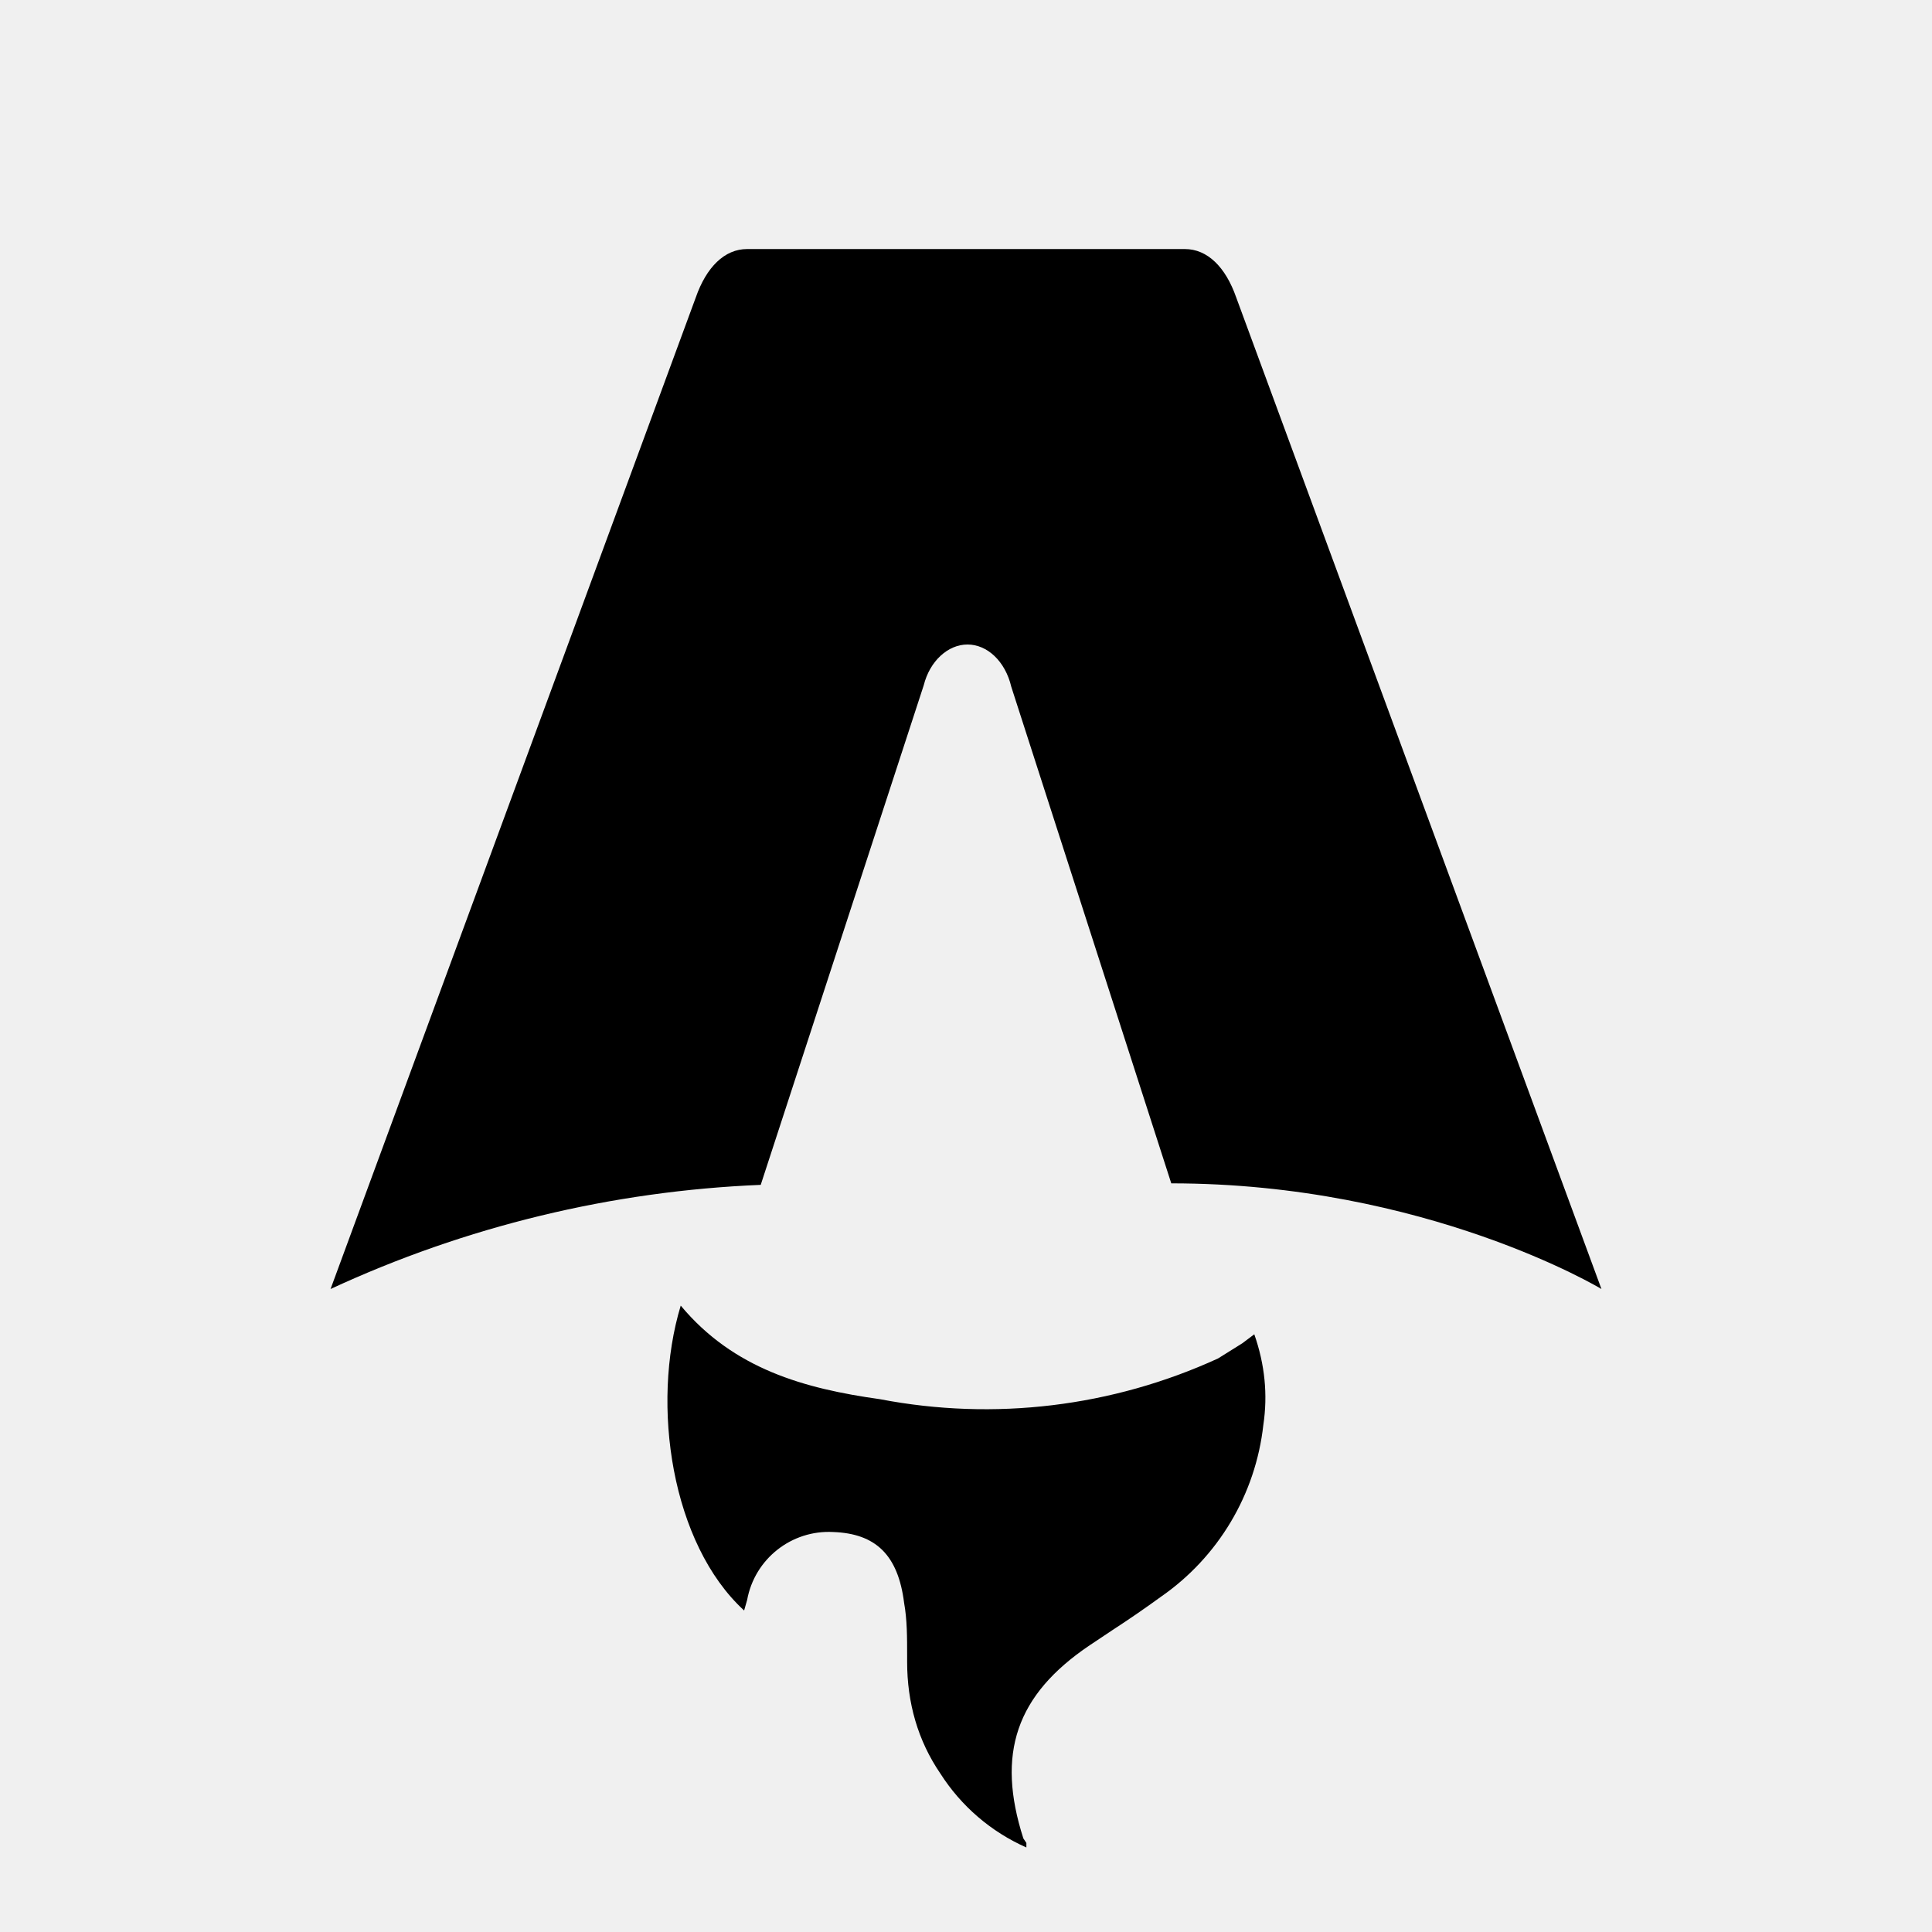
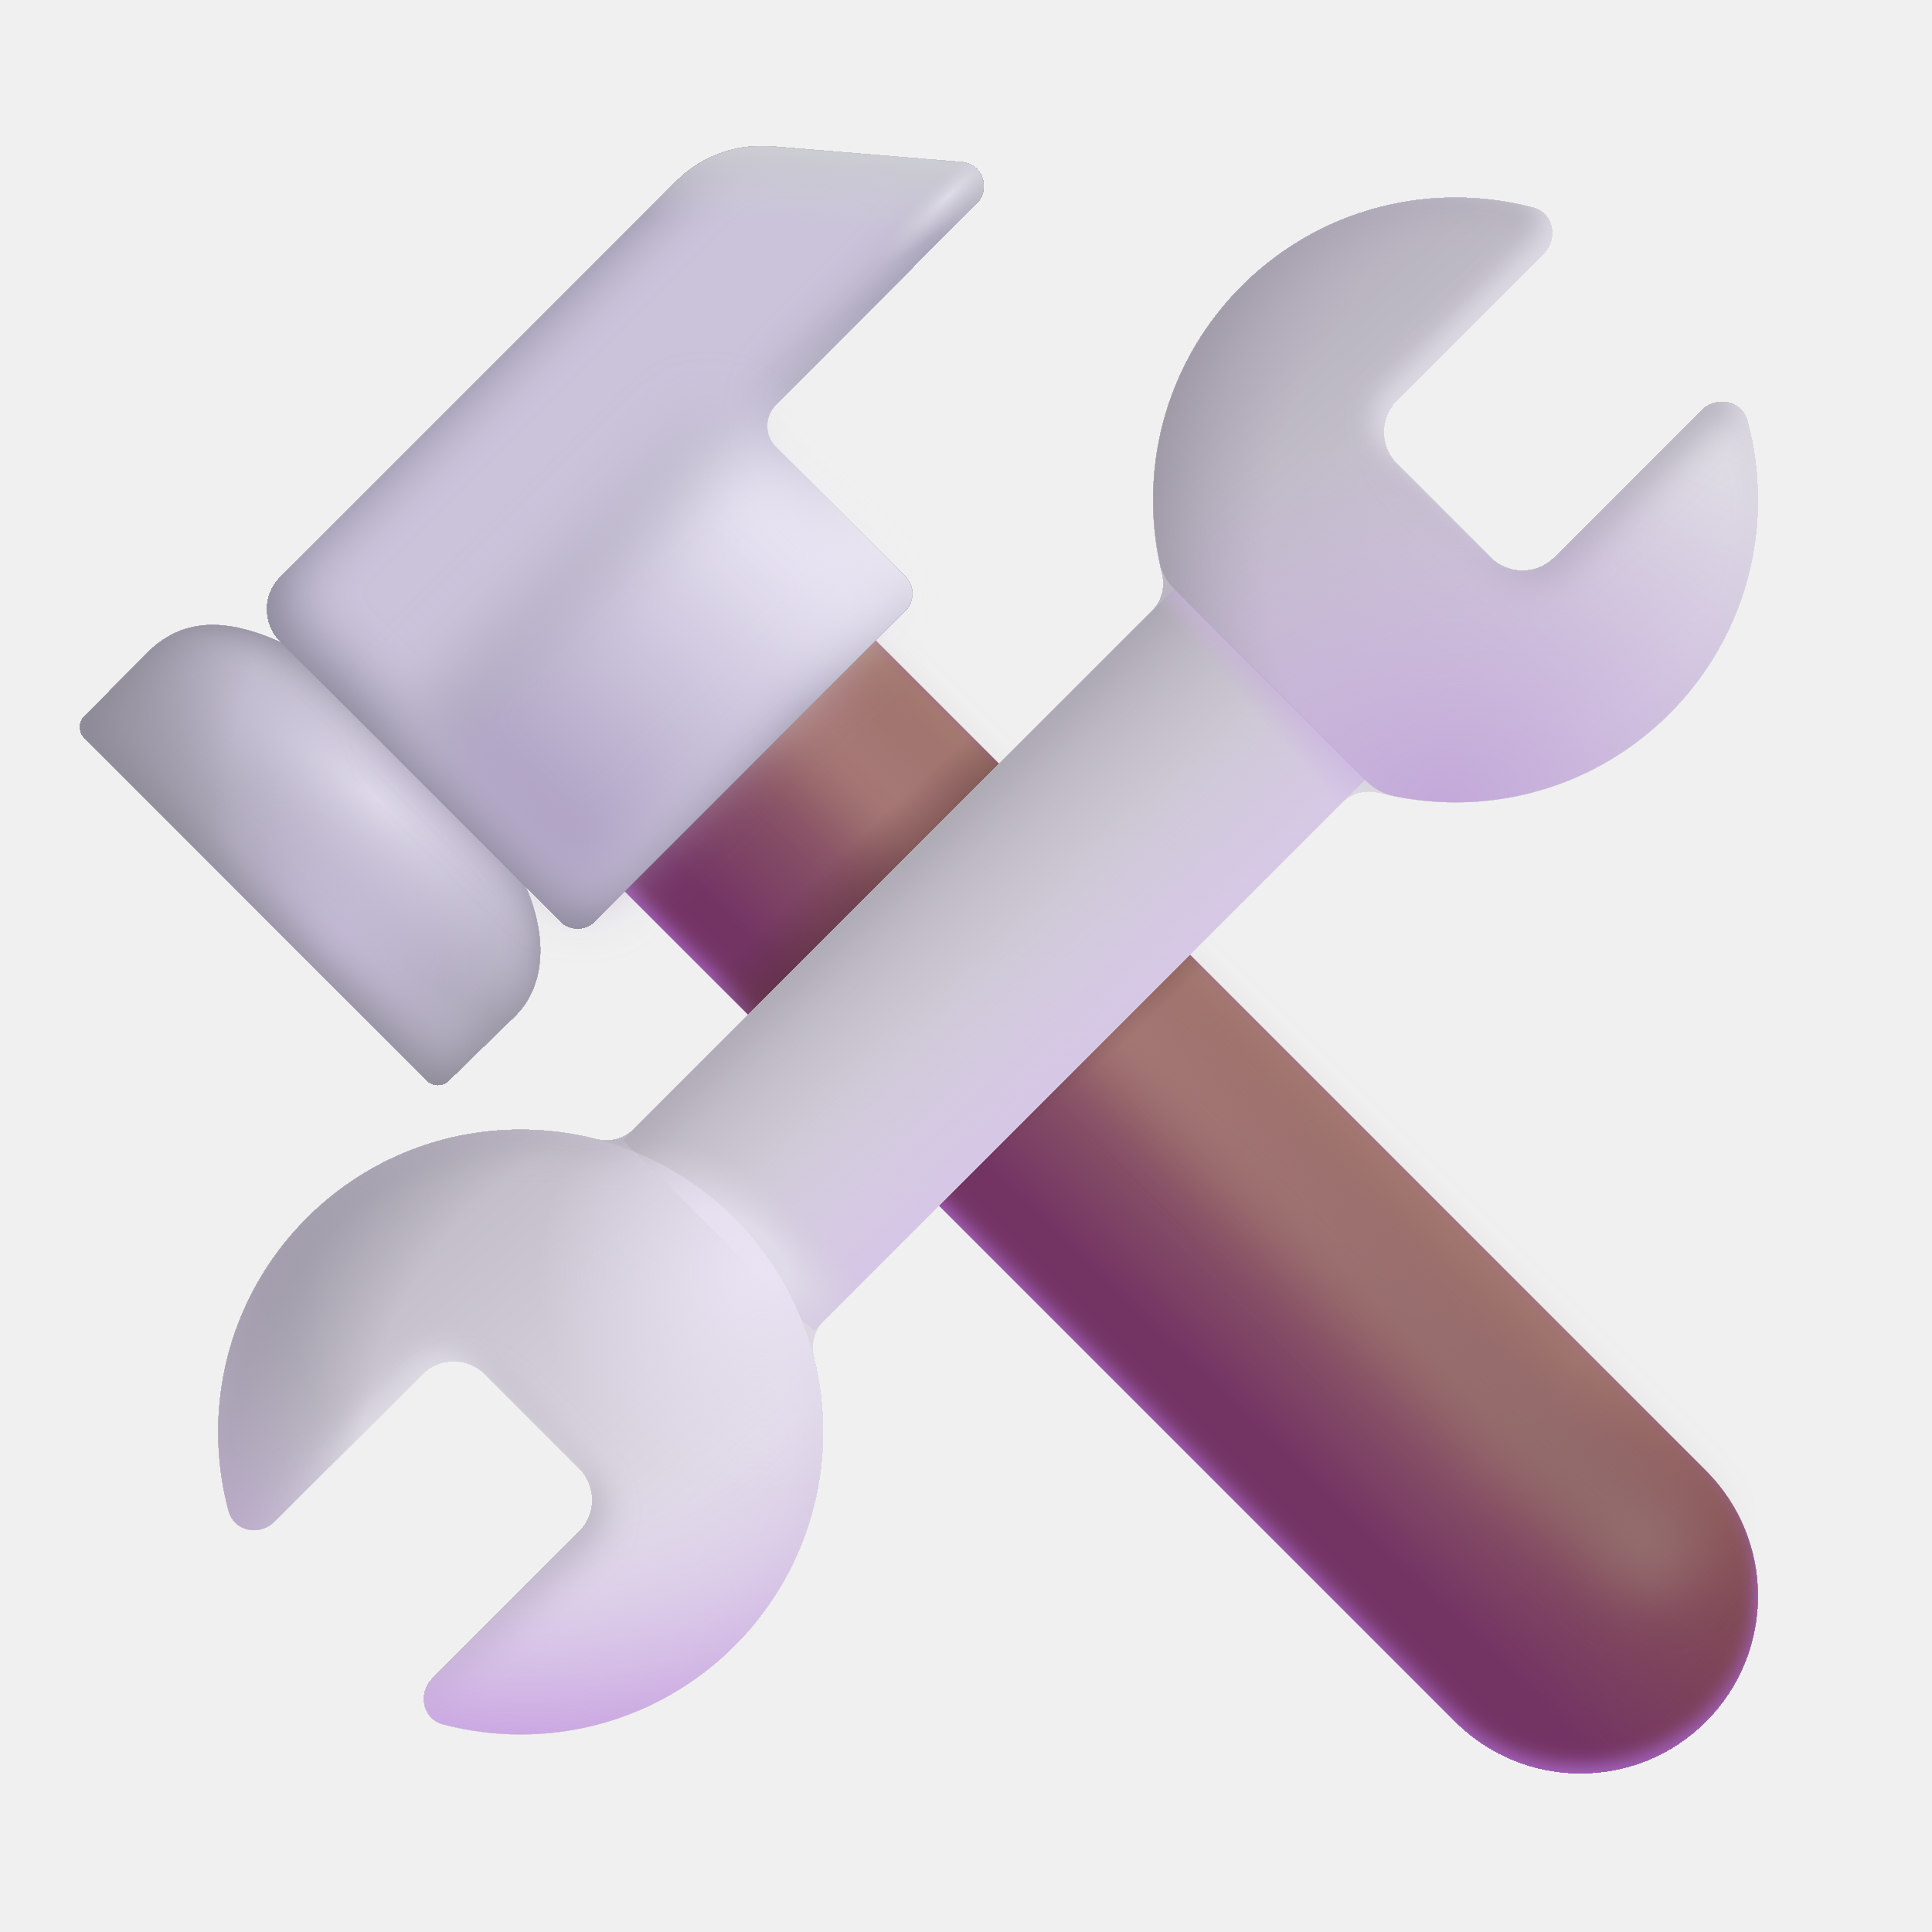
- <svg xmlns="http://www.w3.org/2000/svg" fill="none" viewBox="0 0 128 128">
-   <path d="M50.4 78.5a75.1 75.1 0 0 0-28.5 6.9l24.2-65.7c.7-2 1.9-3.2 3.4-3.2h29c1.5 0 2.7 1.2 3.4 3.2l24.2 65.7s-11.6-7-28.5-7L67 45.5c-.4-1.7-1.6-2.8-2.9-2.8-1.3 0-2.5 1.1-2.9 2.7L50.4 78.5Zm-1.1 28.2Zm-4.2-20.2c-2 6.6-.6 15.8 4.2 20.2a17.5 17.5 0 0 1 .2-.7 5.5 5.5 0 0 1 5.7-4.5c2.8.1 4.3 1.5 4.7 4.7.2 1.1.2 2.3.2 3.5v.4c0 2.7.7 5.2 2.2 7.4a13 13 0 0 0 5.7 4.9v-.3l-.2-.3c-1.8-5.6-.5-9.5 4.4-12.8l1.5-1a73 73 0 0 0 3.2-2.2 16 16 0 0 0 6.8-11.4c.3-2 .1-4-.6-6l-.8.6-1.6 1a37 37 0 0 1-22.4 2.7c-5-.7-9.7-2-13.2-6.2Z" />
-   <style>
-         path { fill: #000; }
-         @media (prefers-color-scheme: dark) {
-             path { fill: #FFF; }
-         }
-     </style>
+ <svg xmlns="http://www.w3.org/2000/svg" width="32" height="32" viewBox="0 0 32 32" fill="none">
+   <g filter="url(#filter0_i_18_23916)">
+     <path d="M11.894 7.997L28.255 24.359C29.402 25.505 29.402 27.364 28.255 28.511C27.109 29.658 25.25 29.658 24.103 28.511L7.742 12.15L11.894 7.997Z" fill="#A3796E" />
+     <path d="M11.894 7.997L28.255 24.359C29.402 25.505 29.402 27.364 28.255 28.511C27.109 29.658 25.25 29.658 24.103 28.511L7.742 12.15L11.894 7.997Z" fill="url(#paint0_linear_18_23916)" />
+     <path d="M11.894 7.997L28.255 24.359C29.402 25.505 29.402 27.364 28.255 28.511C27.109 29.658 25.25 29.658 24.103 28.511L7.742 12.15L11.894 7.997Z" fill="url(#paint1_linear_18_23916)" />
+   </g>
+   <g filter="url(#filter1_f_18_23916)">
+     <path d="M11.855 11.255C11.556 10.956 11.556 10.471 11.855 10.172C12.154 9.873 12.638 9.873 12.937 10.172L27.834 25.069C28.133 25.367 28.133 25.852 27.834 26.151C27.535 26.45 27.05 26.45 26.751 26.151L11.855 11.255Z" fill="url(#paint2_linear_18_23916)" />
+     <path d="M11.855 11.255C11.556 10.956 11.556 10.471 11.855 10.172C12.154 9.873 12.638 9.873 12.937 10.172L27.834 25.069C28.133 25.367 28.133 25.852 27.834 26.151C27.535 26.45 27.05 26.45 26.751 26.151L11.855 11.255Z" fill="url(#paint3_radial_18_23916)" />
+   </g>
+   <g filter="url(#filter2_i_18_23916)">
+     <path d="M2.433 10.818C3.147 10.104 4.004 10.309 4.927 10.768C5.104 10.855 5.262 10.974 5.401 11.114L8.244 13.957C8.344 14.056 8.434 14.165 8.505 14.287C9.073 15.268 9.109 16.251 8.535 16.825L7.43 17.899C7.333 17.996 7.174 17.996 7.077 17.899L1.399 12.221C1.301 12.123 1.301 11.965 1.399 11.867L2.433 10.818Z" fill="#ADA9B9" />
+     <path d="M2.433 10.818C3.147 10.104 4.004 10.309 4.927 10.768C5.104 10.855 5.262 10.974 5.401 11.114L8.244 13.957C8.344 14.056 8.434 14.165 8.505 14.287C9.073 15.268 9.109 16.251 8.535 16.825L7.43 17.899C7.333 17.996 7.174 17.996 7.077 17.899L1.399 12.221C1.301 12.123 1.301 11.965 1.399 11.867L2.433 10.818Z" fill="url(#paint4_radial_18_23916)" />
+     <path d="M2.433 10.818C3.147 10.104 4.004 10.309 4.927 10.768C5.104 10.855 5.262 10.974 5.401 11.114L8.244 13.957C8.344 14.056 8.434 14.165 8.505 14.287C9.073 15.268 9.109 16.251 8.535 16.825L7.43 17.899C7.333 17.996 7.174 17.996 7.077 17.899L1.399 12.221C1.301 12.123 1.301 11.965 1.399 11.867L2.433 10.818Z" fill="url(#paint5_radial_18_23916)" />
+     <path d="M2.433 10.818C3.147 10.104 4.004 10.309 4.927 10.768C5.104 10.855 5.262 10.974 5.401 11.114L8.244 13.957C8.344 14.056 8.434 14.165 8.505 14.287C9.073 15.268 9.109 16.251 8.535 16.825L7.43 17.899C7.333 17.996 7.174 17.996 7.077 17.899L1.399 12.221C1.301 12.123 1.301 11.965 1.399 11.867L2.433 10.818Z" fill="url(#paint6_radial_18_23916)" />
+     <path d="M2.433 10.818C3.147 10.104 4.004 10.309 4.927 10.768C5.104 10.855 5.262 10.974 5.401 11.114L8.244 13.957C8.344 14.056 8.434 14.165 8.505 14.287C9.073 15.268 9.109 16.251 8.535 16.825L7.43 17.899C7.333 17.996 7.174 17.996 7.077 17.899L1.399 12.221C1.301 12.123 1.301 11.965 1.399 11.867L2.433 10.818Z" fill="url(#paint7_radial_18_23916)" />
+   </g>
+   <path d="M11.894 7.997L28.255 24.359C29.402 25.505 29.402 27.364 28.255 28.511C27.109 29.658 25.25 29.658 24.103 28.511L7.742 12.15L11.894 7.997Z" fill="url(#paint8_radial_18_23916)" />
+   <g filter="url(#filter3_i_18_23916)">
+     <path d="M12.853 6.704C12.658 6.899 12.659 7.215 12.854 7.41L14.994 9.55C15.15 9.707 15.15 9.96 14.994 10.116L9.849 15.261C9.693 15.418 9.439 15.418 9.283 15.261L4.643 10.621C4.35 10.329 4.35 9.854 4.643 9.561L11.2 3.004C11.616 2.588 12.193 2.377 12.778 2.425L15.927 2.684C16.266 2.712 16.417 3.124 16.177 3.365L12.853 6.704Z" fill="#CAC3DA" />
+   </g>
+   <path d="M12.853 6.704C12.658 6.899 12.659 7.215 12.854 7.41L14.994 9.55C15.15 9.707 15.15 9.96 14.994 10.116L9.849 15.261C9.693 15.418 9.439 15.418 9.283 15.261L4.643 10.621C4.35 10.329 4.35 9.854 4.643 9.561L11.2 3.004C11.616 2.588 12.193 2.377 12.778 2.425L15.927 2.684C16.266 2.712 16.417 3.124 16.177 3.365L12.853 6.704Z" fill="url(#paint9_linear_18_23916)" />
+   <path d="M12.853 6.704C12.658 6.899 12.659 7.215 12.854 7.41L14.994 9.55C15.15 9.707 15.15 9.96 14.994 10.116L9.849 15.261C9.693 15.418 9.439 15.418 9.283 15.261L4.643 10.621C4.35 10.329 4.35 9.854 4.643 9.561L11.2 3.004C11.616 2.588 12.193 2.377 12.778 2.425L15.927 2.684C16.266 2.712 16.417 3.124 16.177 3.365L12.853 6.704Z" fill="url(#paint10_radial_18_23916)" />
+   <path d="M12.853 6.704C12.658 6.899 12.659 7.215 12.854 7.41L14.994 9.55C15.15 9.707 15.15 9.96 14.994 10.116L9.849 15.261C9.693 15.418 9.439 15.418 9.283 15.261L4.643 10.621C4.35 10.329 4.35 9.854 4.643 9.561L11.2 3.004C11.616 2.588 12.193 2.377 12.778 2.425L15.927 2.684C16.266 2.712 16.417 3.124 16.177 3.365L12.853 6.704Z" fill="url(#paint11_radial_18_23916)" />
+   <g filter="url(#filter4_f_18_23916)">
+     <rect x="6.621" y="11.927" width="7.225" height="4.278" transform="rotate(-45 6.62115 11.9265)" fill="url(#paint12_linear_18_23916)" />
+     <rect x="6.621" y="11.927" width="7.225" height="4.278" transform="rotate(-45 6.62115 11.9265)" fill="url(#paint13_linear_18_23916)" />
+   </g>
+   <g filter="url(#filter5_ii_18_23916)">
+     <path d="M25.388 3.439C25.73 3.529 25.813 3.95 25.564 4.2L23.14 6.624C22.847 6.917 22.847 7.392 23.14 7.685L24.688 9.234C24.981 9.526 25.456 9.526 25.749 9.234L28.182 6.801C28.431 6.552 28.851 6.634 28.943 6.974C29.055 7.391 29.115 7.829 29.115 8.281C29.115 11.047 26.873 13.289 24.108 13.289C23.673 13.289 23.251 13.234 22.849 13.13C22.628 13.072 22.389 13.125 22.227 13.287L13.638 21.876C13.478 22.036 13.425 22.273 13.48 22.493C13.579 22.885 13.631 23.296 13.631 23.719C13.631 26.485 11.389 28.727 8.623 28.727C8.181 28.727 7.751 28.669 7.342 28.561C7.001 28.471 6.917 28.05 7.167 27.8L9.591 25.376C9.884 25.083 9.884 24.608 9.591 24.315L8.042 22.767C7.75 22.474 7.275 22.474 6.982 22.767L4.549 25.199C4.3 25.448 3.88 25.366 3.788 25.026C3.675 24.609 3.615 24.171 3.615 23.719C3.615 20.953 5.857 18.711 8.623 18.711C9.054 18.711 9.472 18.765 9.871 18.868C10.092 18.924 10.33 18.871 10.491 18.71L19.089 10.112C19.25 9.952 19.303 9.716 19.248 9.496C19.151 9.107 19.1 8.7 19.1 8.281C19.1 5.516 21.342 3.273 24.108 3.273C24.55 3.273 24.98 3.331 25.388 3.439Z" fill="url(#paint14_linear_18_23916)" />
+     <path d="M25.388 3.439C25.73 3.529 25.813 3.95 25.564 4.2L23.14 6.624C22.847 6.917 22.847 7.392 23.14 7.685L24.688 9.234C24.981 9.526 25.456 9.526 25.749 9.234L28.182 6.801C28.431 6.552 28.851 6.634 28.943 6.974C29.055 7.391 29.115 7.829 29.115 8.281C29.115 11.047 26.873 13.289 24.108 13.289C23.673 13.289 23.251 13.234 22.849 13.13C22.628 13.072 22.389 13.125 22.227 13.287L13.638 21.876C13.478 22.036 13.425 22.273 13.48 22.493C13.579 22.885 13.631 23.296 13.631 23.719C13.631 26.485 11.389 28.727 8.623 28.727C8.181 28.727 7.751 28.669 7.342 28.561C7.001 28.471 6.917 28.05 7.167 27.8L9.591 25.376C9.884 25.083 9.884 24.608 9.591 24.315L8.042 22.767C7.75 22.474 7.275 22.474 6.982 22.767L4.549 25.199C4.3 25.448 3.88 25.366 3.788 25.026C3.675 24.609 3.615 24.171 3.615 23.719C3.615 20.953 5.857 18.711 8.623 18.711C9.054 18.711 9.472 18.765 9.871 18.868C10.092 18.924 10.33 18.871 10.491 18.71L19.089 10.112C19.25 9.952 19.303 9.716 19.248 9.496C19.151 9.107 19.1 8.7 19.1 8.281C19.1 5.516 21.342 3.273 24.108 3.273C24.55 3.273 24.98 3.331 25.388 3.439Z" fill="url(#paint15_radial_18_23916)" />
+   </g>
+   <rect x="19.463" y="9.746" width="4.464" height="12.927" transform="rotate(45 19.4631 9.74609)" fill="url(#paint16_linear_18_23916)" />
+   <rect x="19.463" y="9.746" width="4.464" height="12.927" transform="rotate(45 19.4631 9.74609)" fill="url(#paint17_linear_18_23916)" />
+   <rect x="19.463" y="9.746" width="4.464" height="12.927" transform="rotate(45 19.4631 9.74609)" fill="url(#paint18_linear_18_23916)" />
+   <rect x="19.463" y="9.746" width="4.464" height="12.927" transform="rotate(45 19.4631 9.74609)" fill="url(#paint19_radial_18_23916)" />
+   <path d="M7.167 27.8C6.917 28.05 7.001 28.471 7.342 28.561C7.751 28.669 8.181 28.727 8.623 28.727C11.389 28.727 13.631 26.485 13.631 23.719C13.631 20.953 11.389 18.711 8.623 18.711C5.857 18.711 3.615 20.953 3.615 23.719C3.615 24.171 3.675 24.609 3.788 25.026C3.88 25.366 4.3 25.448 4.549 25.199L6.982 22.767C7.275 22.474 7.75 22.474 8.042 22.767L9.591 24.315C9.884 24.608 9.884 25.083 9.591 25.376L7.167 27.8Z" fill="url(#paint20_radial_18_23916)" />
+   <path d="M7.167 27.8C6.917 28.05 7.001 28.471 7.342 28.561C7.751 28.669 8.181 28.727 8.623 28.727C11.389 28.727 13.631 26.485 13.631 23.719C13.631 20.953 11.389 18.711 8.623 18.711C5.857 18.711 3.615 20.953 3.615 23.719C3.615 24.171 3.675 24.609 3.788 25.026C3.88 25.366 4.3 25.448 4.549 25.199L6.982 22.767C7.275 22.474 7.75 22.474 8.042 22.767L9.591 24.315C9.884 24.608 9.884 25.083 9.591 25.376L7.167 27.8Z" fill="url(#paint21_radial_18_23916)" />
+   <path d="M7.167 27.8C6.917 28.05 7.001 28.471 7.342 28.561C7.751 28.669 8.181 28.727 8.623 28.727C11.389 28.727 13.631 26.485 13.631 23.719C13.631 20.953 11.389 18.711 8.623 18.711C5.857 18.711 3.615 20.953 3.615 23.719C3.615 24.171 3.675 24.609 3.788 25.026C3.88 25.366 4.3 25.448 4.549 25.199L6.982 22.767C7.275 22.474 7.75 22.474 8.042 22.767L9.591 24.315C9.884 24.608 9.884 25.083 9.591 25.376L7.167 27.8Z" fill="url(#paint22_radial_18_23916)" />
+   <path d="M25.388 3.439C25.73 3.529 25.813 3.95 25.564 4.2L23.14 6.624C22.847 6.917 22.847 7.392 23.14 7.685L24.688 9.234C24.981 9.526 25.456 9.526 25.749 9.234L28.182 6.801C28.431 6.552 28.851 6.634 28.943 6.974C29.055 7.391 29.115 7.829 29.115 8.281C29.115 11.047 26.873 13.289 24.108 13.289C23.753 13.289 23.407 13.252 23.073 13.182C22.901 13.146 22.747 13.055 22.623 12.93L19.459 9.766C19.334 9.642 19.243 9.487 19.207 9.315C19.137 8.982 19.1 8.636 19.1 8.281C19.1 5.516 21.342 3.273 24.108 3.273C24.55 3.273 24.98 3.331 25.388 3.439Z" fill="url(#paint23_radial_18_23916)" />
+   <path d="M25.388 3.439C25.73 3.529 25.813 3.95 25.564 4.2L23.14 6.624C22.847 6.917 22.847 7.392 23.14 7.685L24.688 9.234C24.981 9.526 25.456 9.526 25.749 9.234L28.182 6.801C28.431 6.552 28.851 6.634 28.943 6.974C29.055 7.391 29.115 7.829 29.115 8.281C29.115 11.047 26.873 13.289 24.108 13.289C23.753 13.289 23.407 13.252 23.073 13.182C22.901 13.146 22.747 13.055 22.623 12.93L19.459 9.766C19.334 9.642 19.243 9.487 19.207 9.315C19.137 8.982 19.1 8.636 19.1 8.281C19.1 5.516 21.342 3.273 24.108 3.273C24.55 3.273 24.98 3.331 25.388 3.439Z" fill="url(#paint24_radial_18_23916)" />
+   <defs>
+     <filter id="filter0_i_18_23916" x="7.742" y="7.847" width="21.374" height="21.524" filterUnits="userSpaceOnUse" color-interpolation-filters="sRGB">
+       <feFlood flood-opacity="0" result="BackgroundImageFix" />
+       <feBlend mode="normal" in="SourceGraphic" in2="BackgroundImageFix" result="shape" />
+       <feColorMatrix in="SourceAlpha" type="matrix" values="0 0 0 0 0 0 0 0 0 0 0 0 0 0 0 0 0 0 127 0" result="hardAlpha" />
+       <feOffset dy="-0.15" />
+       <feGaussianBlur stdDeviation="0.15" />
+       <feComposite in2="hardAlpha" operator="arithmetic" k2="-1" k3="1" />
+       <feColorMatrix type="matrix" values="0 0 0 0 0.643 0 0 0 0 0.384 0 0 0 0 0.737 0 0 0 1 0" />
+       <feBlend mode="normal" in2="shape" result="effect1_innerShadow_18_23916" />
+     </filter>
+     <filter id="filter1_f_18_23916" x="10.63" y="8.948" width="18.428" height="18.428" filterUnits="userSpaceOnUse" color-interpolation-filters="sRGB">
+       <feFlood flood-opacity="0" result="BackgroundImageFix" />
+       <feBlend mode="normal" in="SourceGraphic" in2="BackgroundImageFix" result="shape" />
+       <feGaussianBlur stdDeviation="0.5" result="effect1_foregroundBlur_18_23916" />
+     </filter>
+     <filter id="filter2_i_18_23916" x="1.326" y="10.201" width="7.773" height="7.771" filterUnits="userSpaceOnUse" color-interpolation-filters="sRGB">
+       <feFlood flood-opacity="0" result="BackgroundImageFix" />
+       <feBlend mode="normal" in="SourceGraphic" in2="BackgroundImageFix" result="shape" />
+       <feColorMatrix in="SourceAlpha" type="matrix" values="0 0 0 0 0 0 0 0 0 0 0 0 0 0 0 0 0 0 127 0" result="hardAlpha" />
+       <feOffset dx="0.15" dy="-0.15" />
+       <feGaussianBlur stdDeviation="0.375" />
+       <feComposite in2="hardAlpha" operator="arithmetic" k2="-1" k3="1" />
+       <feColorMatrix type="matrix" values="0 0 0 0 0.553 0 0 0 0 0.541 0 0 0 0 0.592 0 0 0 1 0" />
+       <feBlend mode="normal" in2="shape" result="effect1_innerShadow_18_23916" />
+     </filter>
+     <filter id="filter3_i_18_23916" x="4.424" y="2.168" width="12.121" height="13.21" filterUnits="userSpaceOnUse" color-interpolation-filters="sRGB">
+       <feFlood flood-opacity="0" result="BackgroundImageFix" />
+       <feBlend mode="normal" in="SourceGraphic" in2="BackgroundImageFix" result="shape" />
+       <feColorMatrix in="SourceAlpha" type="matrix" values="0 0 0 0 0 0 0 0 0 0 0 0 0 0 0 0 0 0 127 0" result="hardAlpha" />
+       <feOffset dx="0.25" dy="-0.25" />
+       <feGaussianBlur stdDeviation="0.5" />
+       <feComposite in2="hardAlpha" operator="arithmetic" k2="-1" k3="1" />
+       <feColorMatrix type="matrix" values="0 0 0 0 0.537 0 0 0 0 0.525 0 0 0 0 0.596 0 0 0 1 0" />
+       <feBlend mode="normal" in2="shape" result="effect1_innerShadow_18_23916" />
+     </filter>
+     <filter id="filter4_f_18_23916" x="5.621" y="5.818" width="10.134" height="10.134" filterUnits="userSpaceOnUse" color-interpolation-filters="sRGB">
+       <feFlood flood-opacity="0" result="BackgroundImageFix" />
+       <feBlend mode="normal" in="SourceGraphic" in2="BackgroundImageFix" result="shape" />
+       <feGaussianBlur stdDeviation="0.5" result="effect1_foregroundBlur_18_23916" />
+     </filter>
+     <filter id="filter5_ii_18_23916" x="3.415" y="3.073" width="25.9" height="25.853" filterUnits="userSpaceOnUse" color-interpolation-filters="sRGB">
+       <feFlood flood-opacity="0" result="BackgroundImageFix" />
+       <feBlend mode="normal" in="SourceGraphic" in2="BackgroundImageFix" result="shape" />
+       <feColorMatrix in="SourceAlpha" type="matrix" values="0 0 0 0 0 0 0 0 0 0 0 0 0 0 0 0 0 0 127 0" result="hardAlpha" />
+       <feOffset dx="0.2" dy="0.2" />
+       <feGaussianBlur stdDeviation="0.3" />
+       <feComposite in2="hardAlpha" operator="arithmetic" k2="-1" k3="1" />
+       <feColorMatrix type="matrix" values="0 0 0 0 0.702 0 0 0 0 0.686 0 0 0 0 0.733 0 0 0 1 0" />
+       <feBlend mode="normal" in2="shape" result="effect1_innerShadow_18_23916" />
+       <feColorMatrix in="SourceAlpha" type="matrix" values="0 0 0 0 0 0 0 0 0 0 0 0 0 0 0 0 0 0 127 0" result="hardAlpha" />
+       <feOffset dx="-0.2" dy="-0.2" />
+       <feGaussianBlur stdDeviation="0.2" />
+       <feComposite in2="hardAlpha" operator="arithmetic" k2="-1" k3="1" />
+       <feColorMatrix type="matrix" values="0 0 0 0 0.867 0 0 0 0 0.855 0 0 0 0 0.894 0 0 0 1 0" />
+       <feBlend mode="normal" in2="effect1_innerShadow_18_23916" result="effect2_innerShadow_18_23916" />
+     </filter>
+     <linearGradient id="paint0_linear_18_23916" x1="30.199" y1="27.224" x2="25.855" y2="22.88" gradientUnits="userSpaceOnUse">
+       <stop offset="0.065" stop-color="#7F494F" />
+       <stop offset="1" stop-color="#7F494F" stop-opacity="0" />
+     </linearGradient>
+     <linearGradient id="paint1_linear_18_23916" x1="17.574" y1="20.943" x2="21.136" y2="17.255" gradientUnits="userSpaceOnUse">
+       <stop offset="0.058" stop-color="#733464" />
+       <stop offset="1" stop-color="#7C425A" stop-opacity="0" />
+     </linearGradient>
+     <linearGradient id="paint2_linear_18_23916" x1="17.543" y1="16.661" x2="26.73" y2="25.693" gradientUnits="userSpaceOnUse">
+       <stop stop-color="#A77975" />
+       <stop offset="1" stop-color="#8F6969" />
+     </linearGradient>
+     <radialGradient id="paint3_radial_18_23916" cx="0" cy="0" r="1" gradientUnits="userSpaceOnUse" gradientTransform="translate(28.355 25.9426) rotate(-144.273) scale(2.19419 2.80882)">
+       <stop stop-color="#9B7775" />
+       <stop offset="1" stop-color="#9B7775" stop-opacity="0" />
+     </radialGradient>
+     <radialGradient id="paint4_radial_18_23916" cx="0" cy="0" r="1" gradientUnits="userSpaceOnUse" gradientTransform="translate(5.13708 15.8702) rotate(-45.6098) scale(3.0824 3.08321)">
+       <stop stop-color="#CABFDD" />
+       <stop offset="1" stop-color="#CABFDD" stop-opacity="0" />
+     </radialGradient>
+     <radialGradient id="paint5_radial_18_23916" cx="0" cy="0" r="1" gradientUnits="userSpaceOnUse" gradientTransform="translate(4.41754 15.2238) rotate(-47.332) scale(4.8875 11.3328)">
+       <stop offset="0.599" stop-color="#BBB9C3" stop-opacity="0" />
+       <stop offset="0.776" stop-color="#8C889A" />
+     </radialGradient>
+     <radialGradient id="paint6_radial_18_23916" cx="0" cy="0" r="1" gradientUnits="userSpaceOnUse" gradientTransform="translate(6.23004 13.2238) rotate(131.009) scale(1.90497 5.84349)">
+       <stop stop-color="#DED9EA" />
+       <stop offset="1" stop-color="#CAC1DC" stop-opacity="0" />
+     </radialGradient>
+     <radialGradient id="paint7_radial_18_23916" cx="0" cy="0" r="1" gradientUnits="userSpaceOnUse" gradientTransform="translate(7.41754 13.0363) rotate(-177.818) scale(6.56726 8.47243)">
+       <stop offset="0.547" stop-color="#8F8C98" stop-opacity="0" />
+       <stop offset="1" stop-color="#8F8C98" />
+     </radialGradient>
+     <radialGradient id="paint8_radial_18_23916" cx="0" cy="0" r="1" gradientUnits="userSpaceOnUse" gradientTransform="translate(16.0668 15.8862) rotate(-132.466) scale(2.75103 21.6672)">
+       <stop offset="0.319" stop-color="#563235" />
+       <stop offset="1" stop-color="#563235" stop-opacity="0" />
+     </radialGradient>
+     <linearGradient id="paint9_linear_18_23916" x1="14.096" y1="2.622" x2="13.998" y2="3.853" gradientUnits="userSpaceOnUse">
+       <stop stop-color="#CCCCD3" />
+       <stop offset="1" stop-color="#CCCCD3" stop-opacity="0" />
+     </linearGradient>
+     <radialGradient id="paint10_radial_18_23916" cx="0" cy="0" r="1" gradientUnits="userSpaceOnUse" gradientTransform="translate(15.7153 3.23739) rotate(136.759) scale(1.67855 0.33786)">
+       <stop stop-color="#DFDDE8" />
+       <stop offset="1" stop-color="#CCC9D6" stop-opacity="0" />
+     </radialGradient>
+     <radialGradient id="paint11_radial_18_23916" cx="0" cy="0" r="1" gradientUnits="userSpaceOnUse" gradientTransform="translate(15.4561 8.29054) rotate(145.582) scale(4.24076 3.38815)">
+       <stop offset="0.201" stop-color="#ECEAF4" />
+       <stop offset="1" stop-color="#ECEAF4" stop-opacity="0" />
+     </radialGradient>
+     <linearGradient id="paint12_linear_18_23916" x1="13.803" y1="14.924" x2="6.552" y2="15.356" gradientUnits="userSpaceOnUse">
+       <stop stop-color="#EDEAF7" />
+       <stop offset="1" stop-color="#A89ABE" />
+     </linearGradient>
+     <linearGradient id="paint13_linear_18_23916" x1="10.234" y1="11.927" x2="10.256" y2="13.208" gradientUnits="userSpaceOnUse">
+       <stop offset="0.111" stop-color="#B2ADC0" />
+       <stop offset="1" stop-color="#B2ADC0" stop-opacity="0" />
+     </linearGradient>
+     <linearGradient id="paint14_linear_18_23916" x1="13.194" y1="12.883" x2="18.444" y2="19.07" gradientUnits="userSpaceOnUse">
+       <stop stop-color="#BAB6C1" />
+       <stop offset="1" stop-color="#E0DBE7" />
+     </linearGradient>
+     <radialGradient id="paint15_radial_18_23916" cx="0" cy="0" r="1" gradientUnits="userSpaceOnUse" gradientTransform="translate(29.506 6.32031) rotate(136.302) scale(5.83514 3.99693)">
+       <stop stop-color="#E1DFE7" />
+       <stop offset="1" stop-color="#E1DFE7" stop-opacity="0" />
+     </radialGradient>
+     <linearGradient id="paint16_linear_18_23916" x1="18.375" y1="16.706" x2="22.323" y2="16.827" gradientUnits="userSpaceOnUse">
+       <stop stop-color="#9E9AA4" />
+       <stop offset="1" stop-color="#D2CED9" stop-opacity="0" />
+     </linearGradient>
+     <linearGradient id="paint17_linear_18_23916" x1="21.711" y1="9.424" x2="21.675" y2="10.267" gradientUnits="userSpaceOnUse">
+       <stop offset="0.275" stop-color="#C8B4D9" />
+       <stop offset="1" stop-color="#C8B4D9" stop-opacity="0" />
+     </linearGradient>
+     <linearGradient id="paint18_linear_18_23916" x1="24.827" y1="16.062" x2="21.44" y2="15.955" gradientUnits="userSpaceOnUse">
+       <stop stop-color="#D3C1E6" />
+       <stop offset="1" stop-color="#D3C1E6" stop-opacity="0" />
+     </linearGradient>
+     <radialGradient id="paint19_radial_18_23916" cx="0" cy="0" r="1" gradientUnits="userSpaceOnUse" gradientTransform="translate(22.1755 22.5403) rotate(-96.7099) scale(1.13472 2.51149)">
+       <stop offset="0.341" stop-color="#E0DBE9" />
+       <stop offset="1" stop-color="#D3CEDA" stop-opacity="0" />
+     </radialGradient>
+     <radialGradient id="paint20_radial_18_23916" cx="0" cy="0" r="1" gradientUnits="userSpaceOnUse" gradientTransform="translate(10.6935 24.0391) rotate(-163.225) scale(6.82152 7.99214)">
+       <stop offset="0.683" stop-color="#9D99A6" stop-opacity="0" />
+       <stop offset="1" stop-color="#9D99A6" />
+     </radialGradient>
+     <radialGradient id="paint21_radial_18_23916" cx="0" cy="0" r="1" gradientUnits="userSpaceOnUse" gradientTransform="translate(8.84979 21.9453) rotate(89.2527) scale(7.18811 9.91432)">
+       <stop offset="0.406" stop-color="#E0D0EF" stop-opacity="0" />
+       <stop offset="0.945" stop-color="#CBA8E2" />
+     </radialGradient>
+     <radialGradient id="paint22_radial_18_23916" cx="0" cy="0" r="1" gradientUnits="userSpaceOnUse" gradientTransform="translate(12.5998 21.0391) rotate(133.719) scale(3.70771 3.64672)">
+       <stop stop-color="#E9E3F3" />
+       <stop offset="1" stop-color="#E9E3F3" stop-opacity="0" />
+     </radialGradient>
+     <radialGradient id="paint23_radial_18_23916" cx="0" cy="0" r="1" gradientUnits="userSpaceOnUse" gradientTransform="translate(23.881 13.2891) rotate(-95.856) scale(6.12572 8.45803)">
+       <stop offset="0.012" stop-color="#C3A9D9" />
+       <stop offset="1" stop-color="#C3A9D9" stop-opacity="0" />
+     </radialGradient>
+     <radialGradient id="paint24_radial_18_23916" cx="0" cy="0" r="1" gradientUnits="userSpaceOnUse" gradientTransform="translate(26.756 9.03906) rotate(-160.812) scale(8.27205 8.77898)">
+       <stop offset="0.696" stop-color="#AFA6BB" stop-opacity="0" />
+       <stop offset="0.956" stop-color="#9C98A3" />
+     </radialGradient>
+   </defs>
</svg>
